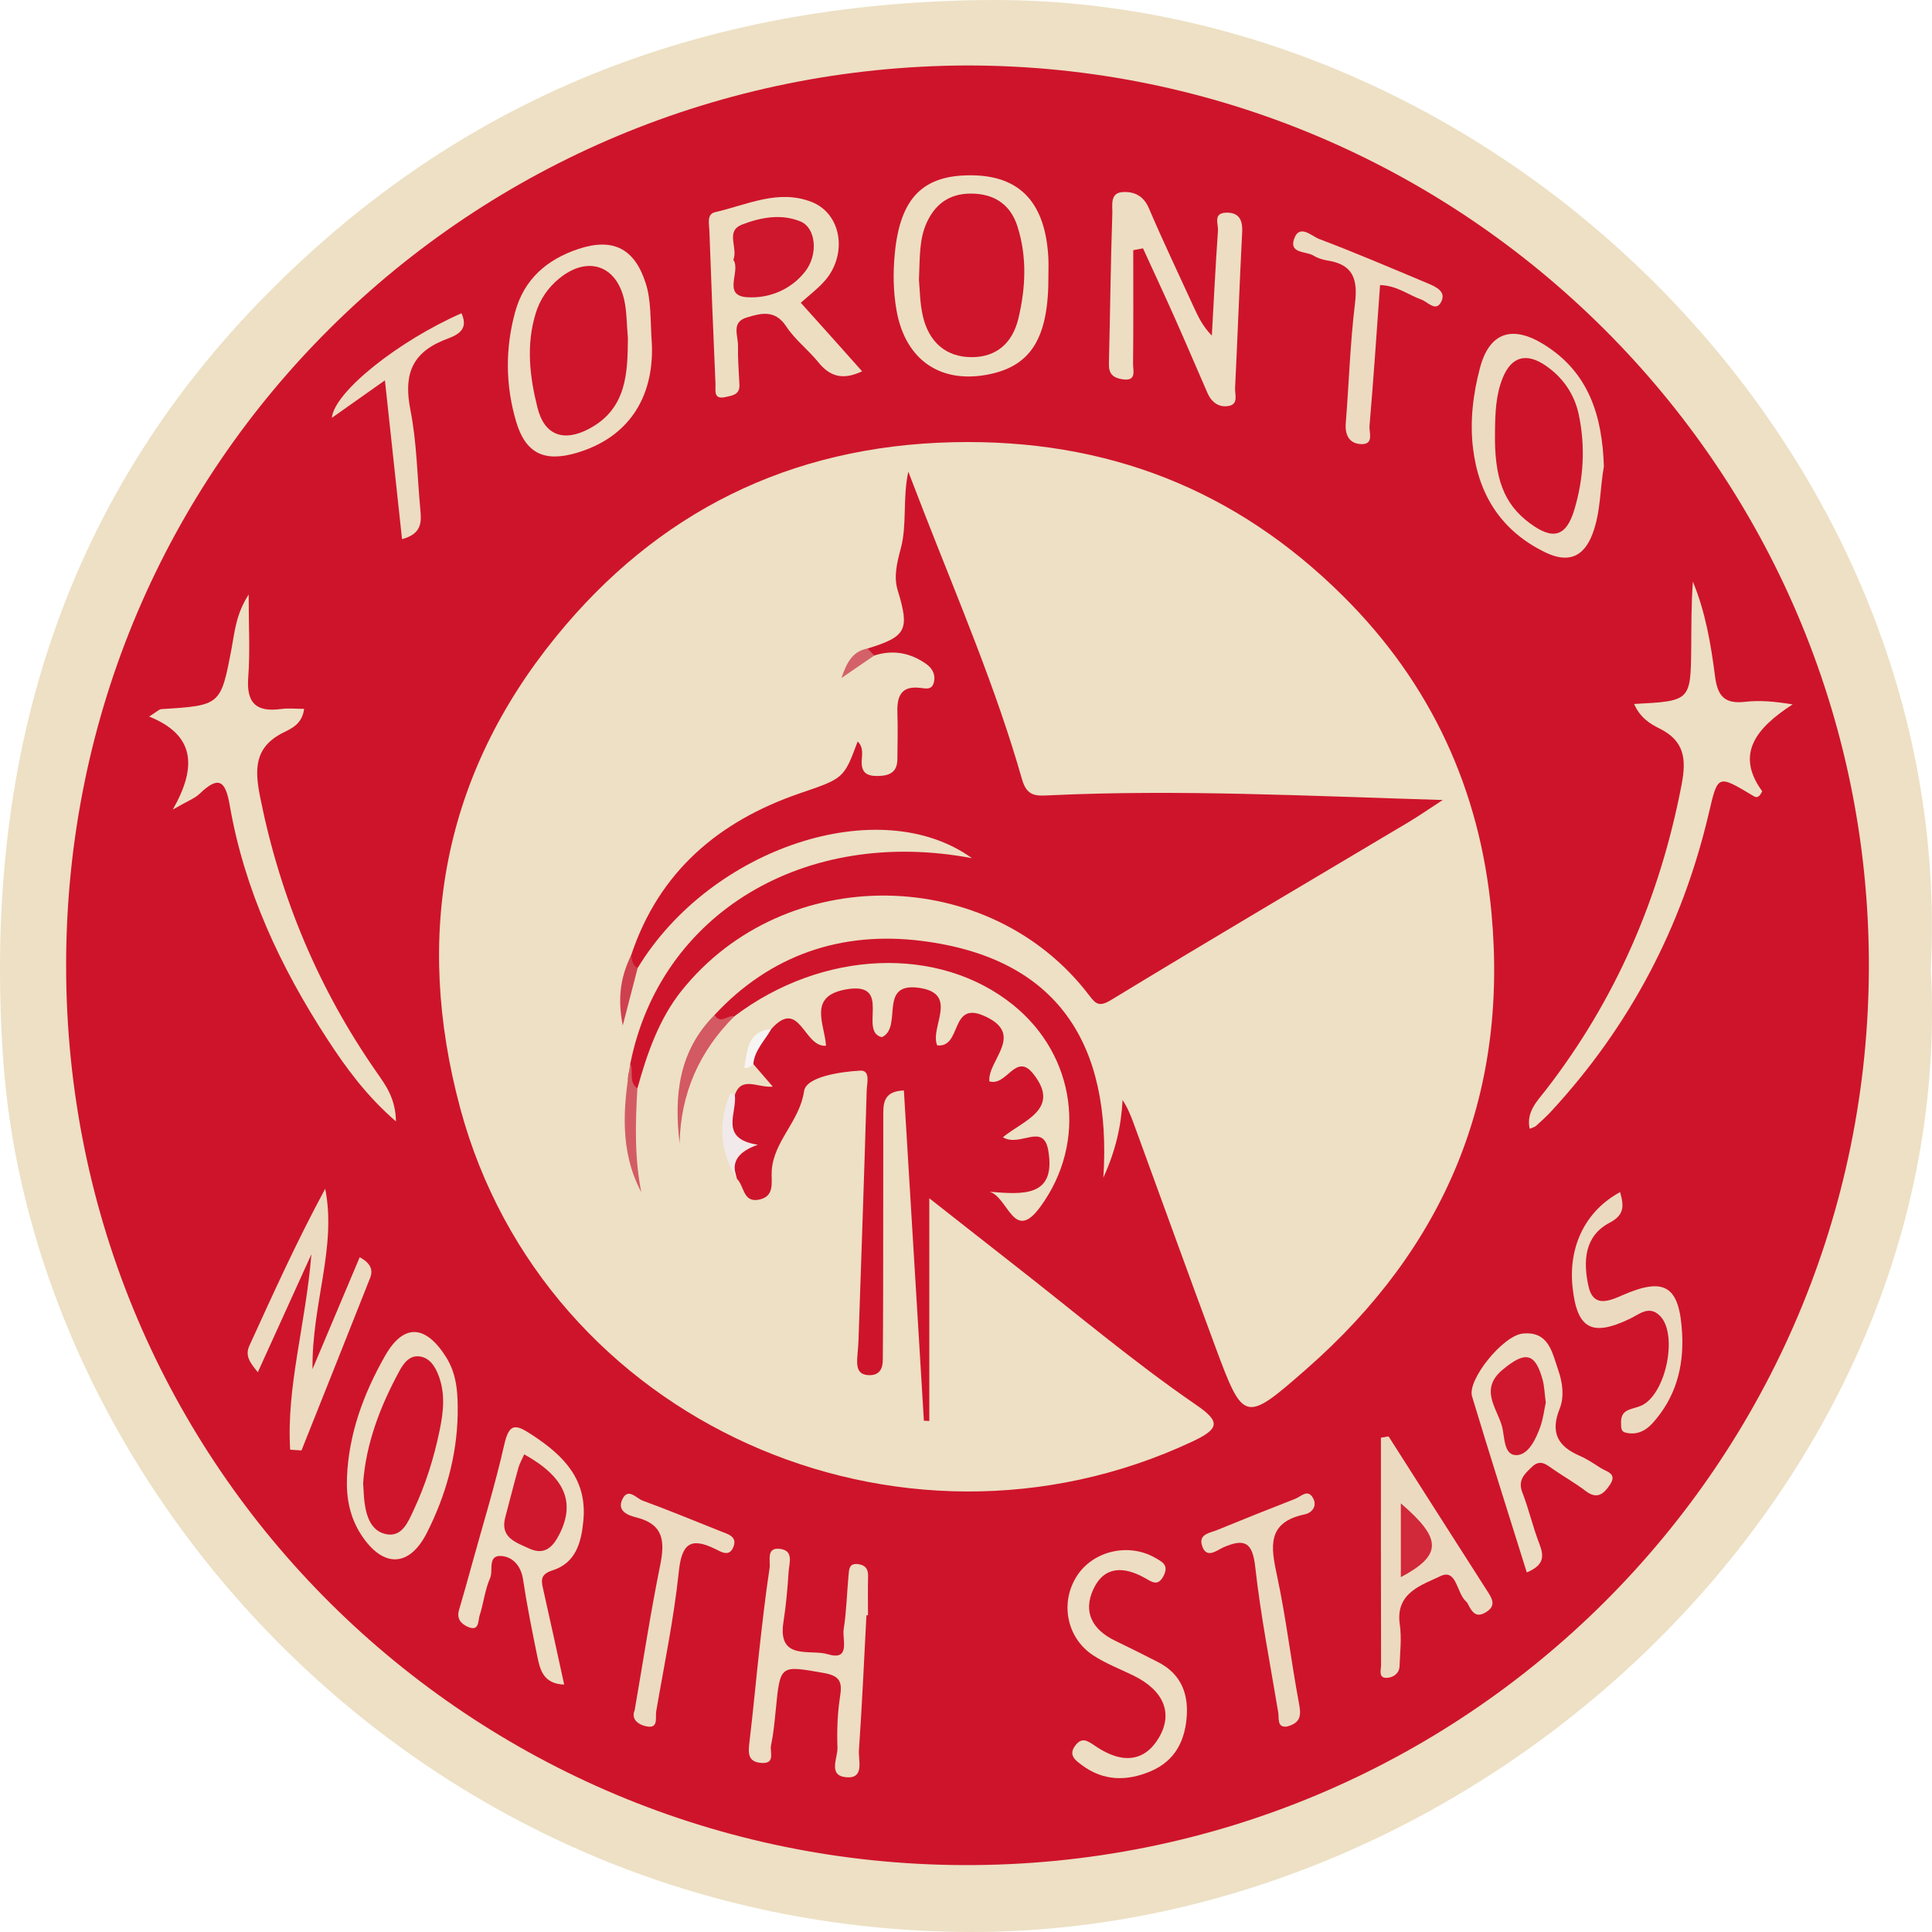
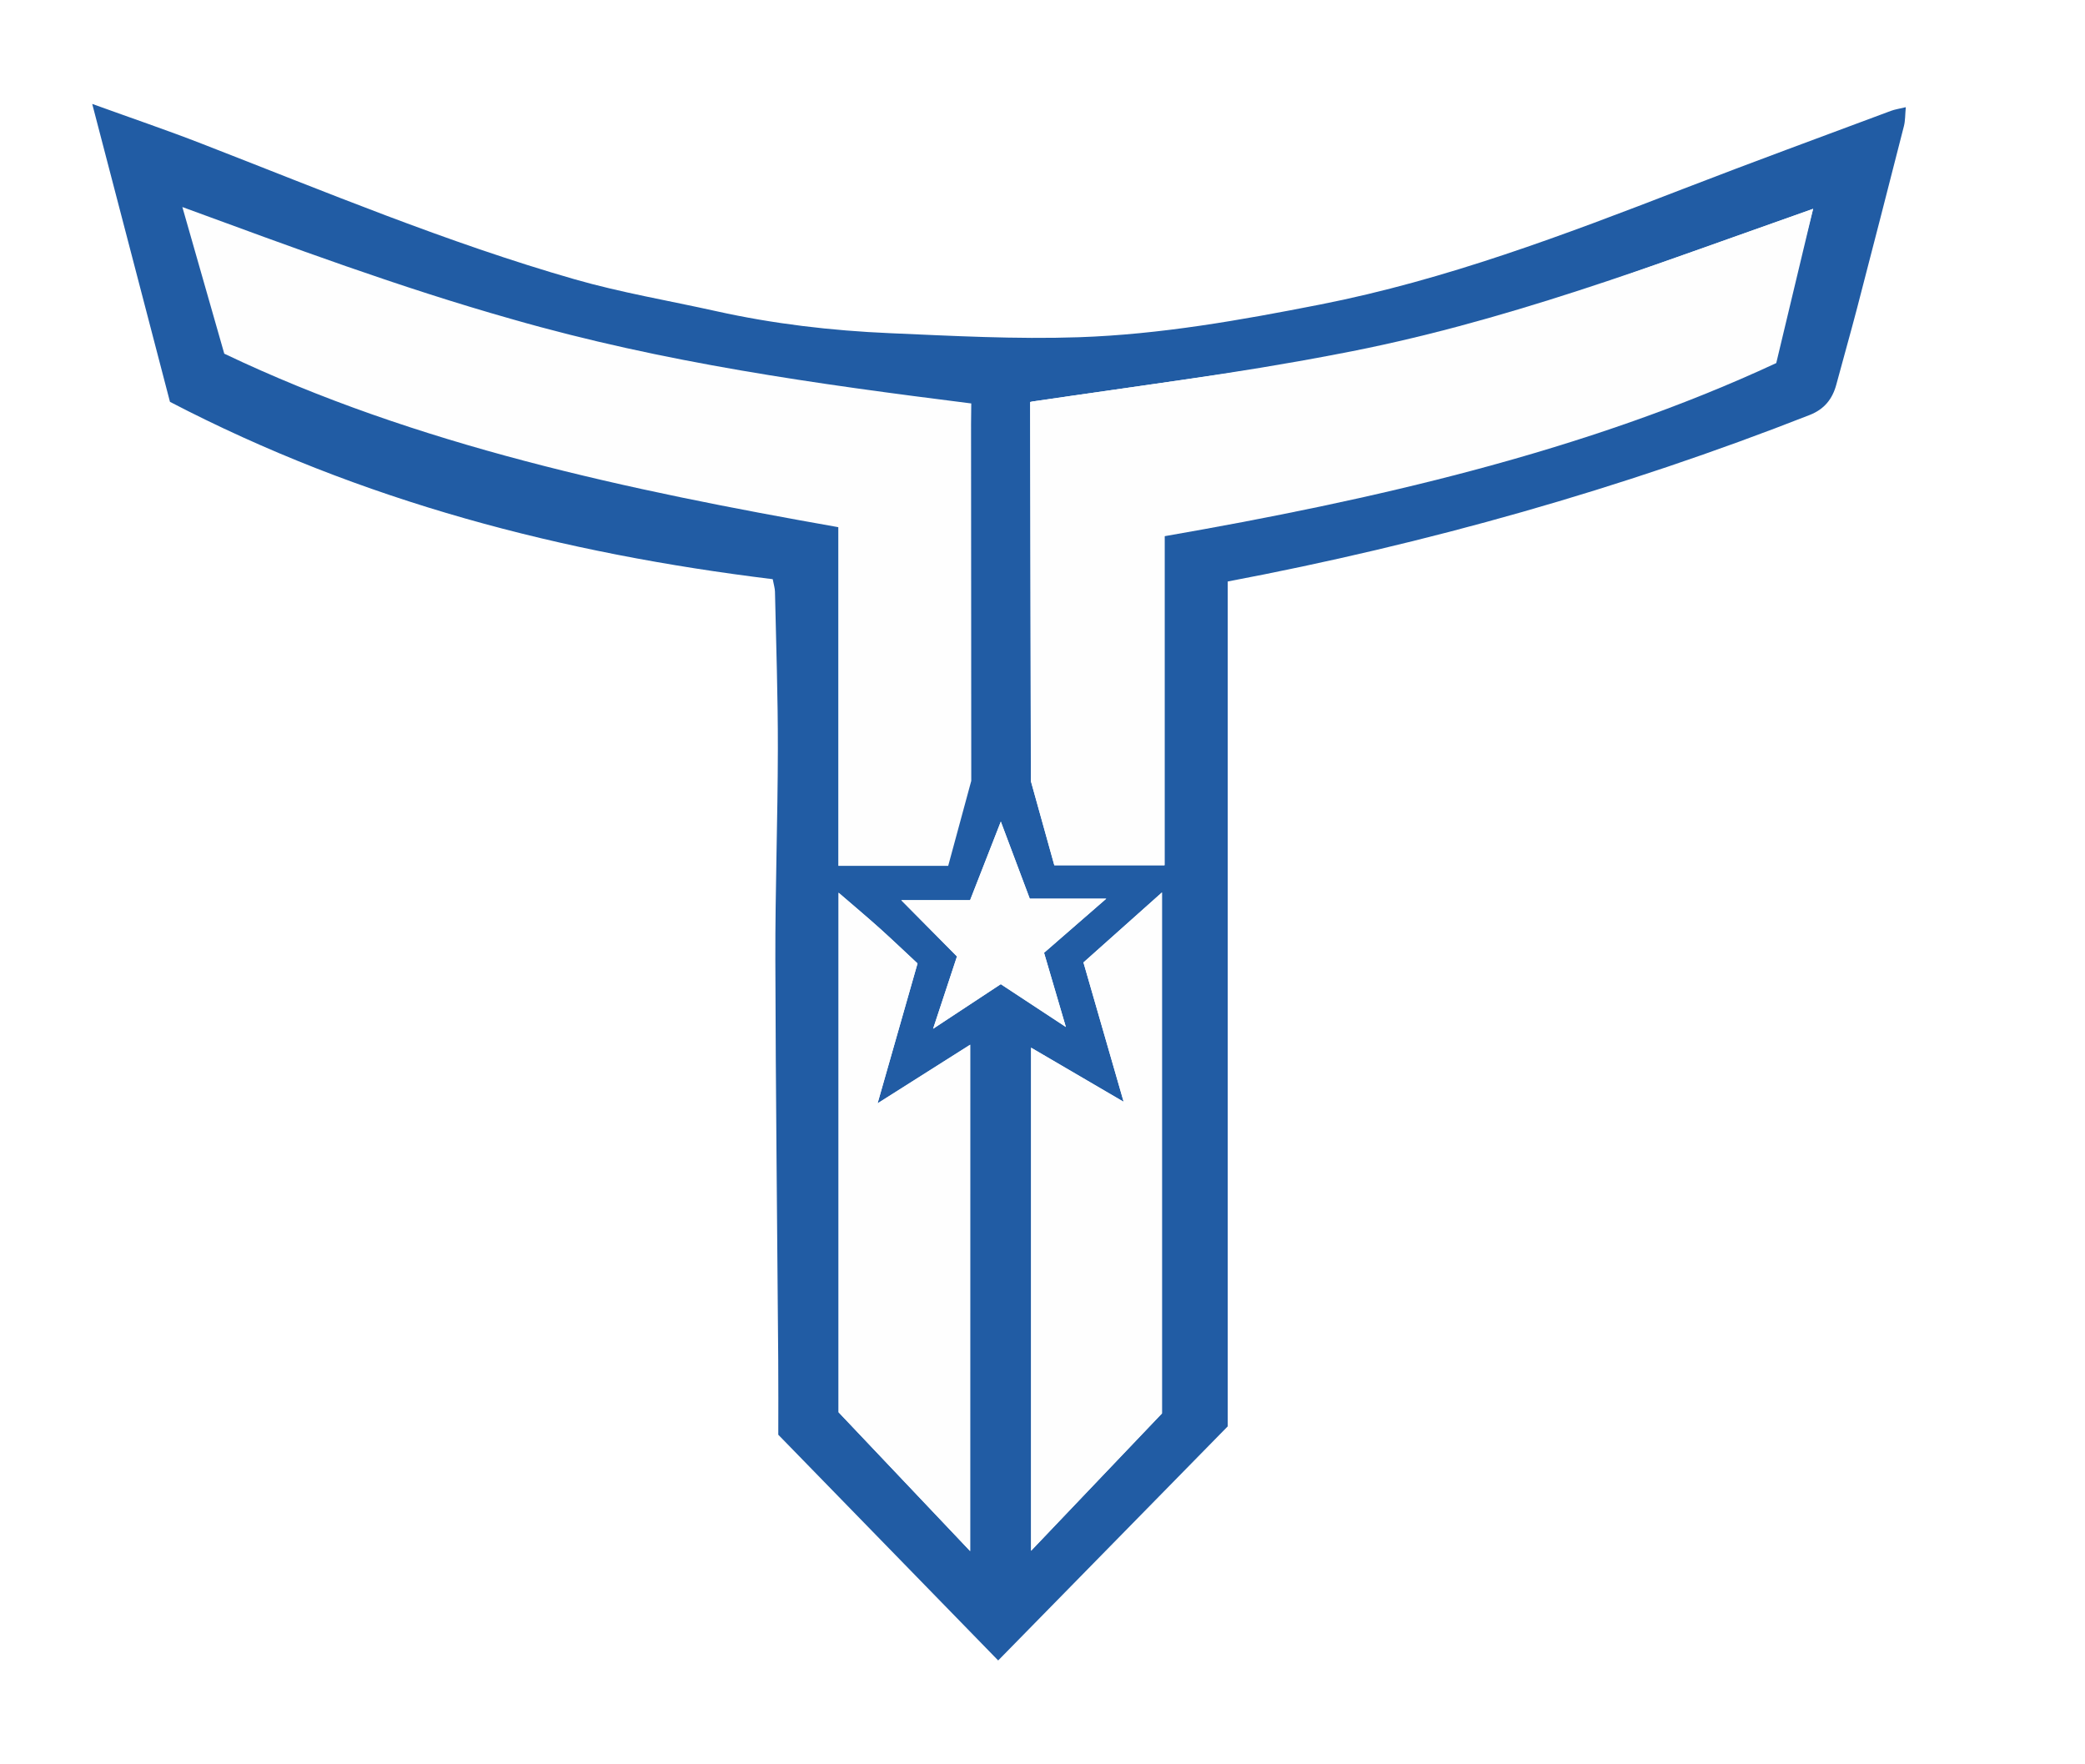
- <svg xmlns="http://www.w3.org/2000/svg" version="1.1" id="Layer_1" x="0px" y="0px" viewBox="0 0 1000 1000" style="enable-background:new 0 0 1000 1000;" xml:space="preserve">
-   <path style="fill:#EDE0C4;" d="M999.386,501.398c14.642,268.374-234.734,503.104-504.297,498.536  C215.279,995.193,16.514,769.608,1.548,546.995c-10.11-150.394,28.646-284.82,135.302-393.423  C238.36,50.211,362.435,1.516,510.179,0.022C773.458-2.638,1013.096,231.801,999.386,501.398z" />
-   <path style="fill:#CE142B;" d="M500.527,33.887c257.069-0.083,466.547,208.692,466.801,465.234  c0.255,257.961-209.248,467.188-468.701,466.251c-253.913-0.916-464.49-204.752-464.404-465.8  C34.308,238.609,245.004,34.668,500.527,33.887z" />
-   <path style="fill:#EDE0C4;" d="M381.394,610.118c3.819,3.554,3.087,12.246,11.083,10.886c8.88-1.51,6.597-9.307,6.965-15.035  c0.99-15.408,14.436-25.41,16.757-41.238c1.065-7.264,18.227-9.977,28.99-10.567c5.541-0.304,3.516,6.576,3.409,10.221  c-1.262,43.136-2.77,86.264-4.243,129.393c-0.106,3.115-0.494,6.219-0.663,9.333c-0.244,4.491,0.296,8.573,6.158,8.674  c5.479,0.094,7.073-3.385,7.096-8.14c0.056-11.443,0.151-22.887,0.167-34.33c0.042-30.171,0.048-60.342,0.072-90.513  c0.005-6.768-0.667-13.99,10.667-14.384c3.454,57.05,6.901,113.991,10.349,170.932c0.934,0.051,1.867,0.102,2.8,0.153  c0-36.947,0-73.894,0-115.286c17.398,13.659,31.038,24.414,44.726,35.106c30.994,24.21,61.044,49.634,93.521,71.934  c12.498,8.582,12.054,12.258-2.179,18.926c-151.604,71.027-335.155-10.403-378.828-172.456  c-24.183-89.734-8.806-172.485,49.586-244.22c52.178-64.102,120.57-98.685,205.519-100.62  c79.435-1.809,146.345,24.452,201.935,79.732c45.324,45.072,70.819,100.044,76.716,163.99  c8.779,95.202-24.403,173.372-95.726,235.945c-32.123,28.182-32.632,27.838-47.34-11.788c-14.216-38.301-28.059-76.74-42.088-115.11  c-1.527-4.177-3.196-8.302-5.803-12.317c-0.692,13.661-3.684,26.489-9.947,40.197c4.459-69.048-23.459-113.695-94.129-122.536  c-41.176-5.151-78.061,7.04-107.114,38.342c-3.038,14.709-15.938,25.333-16.597,41.257c-0.29,7.007-1.634,13.989-1.29,19.849  c-0.022-23.666,4.315-46.407,28.138-60.412c45.589-34.489,105.988-36.913,144.405-5.796c32.337,26.193,38.489,70.905,13.965,104.409  c-13.862,18.939-16.489-4.972-26.276-7.798c17.115,1.378,34.473,2.98,30.411-21.251c-2.503-14.933-14.668-1.531-23.515-6.961  c10.43-8.642,30.364-14.507,15.638-32.929c-9.005-11.265-13.582,6.756-22.644,3.998c-1.016-11.002,19.168-24.515-3.098-34.059  c-17.322-7.425-11.034,16.746-23.876,15.45c-4.118-9.196,11.746-26.972-9.695-29.833c-21.128-2.82-7.901,20.459-18.959,25.58  c-12.335-2.895,5.92-28.891-18.296-24.773c-20.215,3.437-11.369,17.749-10.612,29.207c-11.629,0.995-13.499-25.183-28.318-8.68  c-6.921,4.091-13.153,8.535-9.343,18.137c2.921,3.382,5.842,6.764,10.107,11.702c-7.791,0.733-16.295-5.728-19.659,4.386  C373.982,581.419,377.863,595.764,381.394,610.118z" />
-   <path style="fill:#EDDFC3;" d="M845.811,364.37c29.254-1.52,29.292-1.52,29.563-29.333c0.11-11.296,0.018-22.595,0.859-34  c6.511,15.756,9.342,32.407,11.459,49c1.337,10.48,5.123,14.428,15.654,13.209c7.488-0.867,15.159-0.168,24.531,1.337  c-18.513,11.971-30.006,25.508-15.761,44.966c-1.865,4.083-3.496,3.075-4.621,2.402c-18.726-11.196-18.273-11.109-23.14,9.511  c-13.746,58.243-40.702,109.626-81.394,153.691c-2.464,2.668-5.162,5.13-7.861,7.567c-0.729,0.658-1.859,0.874-3.359,1.538  c-1.852-8.878,4.014-14.44,8.45-20.173c36.287-46.907,58.972-99.658,70.171-157.788c2.587-13.429,1.615-22.826-11.63-29.351  C854.119,374.674,848.969,371.54,845.811,364.37z" />
-   <path style="fill:#EDDFC3;" d="M128.707,307.708c0,16.228,0.792,29.662-0.223,42.959c-1.014,13.28,4.178,18.046,16.932,16.318  c3.832-0.519,7.794-0.08,12.004-0.08c-1.062,7.94-6.641,10.206-10.673,12.219c-15.352,7.664-14.949,19.29-12.03,33.809  c10.377,51.62,30.195,99.011,60.32,142.2c4.644,6.657,9.708,13.399,9.911,25.329c-15.363-13.342-25.871-27.774-35.45-42.482  c-24.236-37.211-42.943-77.051-50.589-121.161c-2.245-12.953-5.783-15.41-15.606-5.951c-2.492,2.4-6.086,3.659-13.864,8.152  c12.816-22.475,11.21-38.714-12.247-48.135c3.971-2.468,5.111-3.769,6.327-3.845c30.808-1.933,30.73-1.925,36.38-31.597  C121.519,326.935,122.081,318.048,128.707,307.708z" />
-   <path style="fill:#EDDEC3;" d="M586.571,129.487c0,19.636,0.109,39.274-0.103,58.908c-0.037,3.437,2.039,9.152-5.585,7.912  c-4.891-0.795-7.062-2.885-6.922-8.149c0.687-25.946,0.879-51.906,1.787-77.843c0.136-3.869-1.447-10.591,5.524-10.914  c5.819-0.27,10.62,1.915,13.367,8.343c7.329,17.155,15.373,34.007,23.147,50.973c2.321,5.066,4.689,10.111,9.454,15.008  c1.022-18.146,1.914-36.301,3.184-54.429c0.233-3.329-2.659-9.012,4.184-9.215c6.576-0.196,8.667,3.604,8.341,9.99  c-1.374,26.941-2.355,53.902-3.678,80.846c-0.159,3.23,1.865,8.144-3.127,9.167c-5.075,1.04-9.014-1.785-11.123-6.596  c-5.619-12.824-11.078-25.718-16.773-38.507c-5.431-12.197-11.08-24.298-16.633-36.441  C589.934,128.854,588.252,129.17,586.571,129.487z" />
-   <path style="fill:#EDDEC2;" d="M542.652,142.86c0.18,31.438-8.629,46.191-30.18,50.776c-25.507,5.427-43.883-7.251-48.427-32.951  c-1.74-9.84-1.832-19.67-0.901-29.454c2.774-29.145,14.88-40.99,40.627-40.478c24.551,0.489,37.385,14.587,38.859,42.768  C542.792,136.625,542.652,139.746,542.652,142.86z" />
-   <path style="fill:#EDDEC2;" d="M414.468,156.694c6.215,6.921,11.415,12.696,16.598,18.488c4.762,5.321,9.506,10.659,15.165,17.007  c-10.286,4.825-16.779,2.551-22.682-4.709c-5.236-6.44-12.104-11.696-16.614-18.549c-5.821-8.845-13.117-6.807-20.498-4.577  c-8.042,2.43-4.369,9.406-4.457,14.612c-0.113,6.737,0.432,13.487,0.748,20.229c0.243,5.178-3.81,5.54-7.246,6.329  c-6.382,1.465-5.01-3.619-5.148-6.753c-1.165-26.452-2.201-52.909-3.16-79.369c-0.126-3.465-1.439-8.584,2.902-9.567  c16.461-3.728,32.738-12.132,50.096-5.269c13.479,5.329,17.842,22.13,10.3,35.746C426.824,146.894,420.798,151.061,414.468,156.694z  " />
-   <path style="fill:#EDDDC2;" d="M337.432,178.549c0.918,27.56-12.378,48.055-39.05,55.882c-16.597,4.871-26.319,0.316-31.203-16.12  c-5.57-18.746-5.743-37.886-0.539-56.836c4.67-17.009,16.444-27.207,32.779-32.623c17.995-5.967,29.108-0.114,34.817,17.793  C337.142,155.766,336.514,165.16,337.432,178.549z" />
-   <path style="fill:#EDDDC2;" d="M448.462,836.057c-1.237,23.305-2.252,46.625-3.881,69.902c-0.367,5.243,3.05,14.858-6.668,13.938  c-9.509-0.901-4.242-9.988-4.439-15.364c-0.32-8.781-0.019-17.72,1.343-26.386c1.2-7.639-0.016-10.745-8.543-12.231  c-22.554-3.93-22.418-4.481-24.733,19.045c-0.61,6.194-1.196,12.427-2.462,18.504c-0.69,3.311,2.403,9.506-4.881,9.042  c-7.57-0.482-6.901-5.726-6.223-11.349c1.924-15.96,3.34-31.981,5.137-47.957c1.565-13.915,3.134-27.838,5.239-41.677  c0.563-3.704-2.086-10.997,5.785-9.771c6.715,1.045,4.36,7.277,4.077,11.548c-0.583,8.787-1.347,17.597-2.707,26.292  c-3.155,20.164,13.966,13.913,22.783,16.592c12.234,3.717,7.553-7.62,8.389-12.837c1.473-9.187,1.645-18.577,2.519-27.867  c0.276-2.939,0.144-6.523,4.981-5.886c3.76,0.495,5.233,2.479,5.139,6.238c-0.168,6.738-0.047,13.483-0.047,20.224  C449.001,836.057,448.731,836.057,448.462,836.057z" />
-   <path style="fill:#ECDBC1;" d="M830.165,241.45c-2.034,11.18-1.565,23.3-5.794,34.664c-4.582,12.313-12.711,15.539-24.585,9.764  c-22.538-10.963-34.384-29.455-37.343-53.755c-1.709-14.033-0.011-28.107,3.587-41.691c4.855-18.333,16.605-22.355,33.067-12.151  C822.427,192.741,829.334,215.287,830.165,241.45z" />
-   <path style="fill:#EDDDC2;" d="M292.017,871.932c-10.767-0.374-12.485-7.609-13.925-14.671c-2.69-13.189-5.367-26.399-7.355-39.704  c-0.998-6.678-4.859-11.275-10.409-12.082c-8.354-1.214-4.869,7.351-6.632,11.303c-2.705,6.063-3.363,13.003-5.445,19.39  c-0.88,2.699-0.06,8.567-6.148,5.853c-3.501-1.561-5.836-4.219-4.512-8.69c2.352-7.941,4.563-15.925,6.763-23.909  c5.64-20.468,11.934-40.792,16.594-61.481c2.681-11.899,6.129-10.728,14.803-5.017c16.195,10.662,28.163,22.94,26.215,43.997  c-1.05,11.354-3.809,22.057-16.076,25.934c-6.843,2.163-5.625,5.832-4.538,10.628C284.978,839.467,288.415,855.493,292.017,871.932z  " />
-   <path style="fill:#ECDBC1;" d="M150.187,750.359c-1.985-32.558,7.944-64.286,11-101.164c-10.378,22.842-18.838,41.46-27.745,61.065  c-4.2-5.158-6.706-8.612-4.341-13.784c12.422-27.163,24.706-54.389,39.229-81.165c6.019,30.386-6.937,59.236-6.576,93.336  c9.136-21.66,16.735-39.674,24.427-57.909c5.283,2.876,7.163,6.249,5.411,10.686c-11.771,29.803-23.677,59.552-35.539,89.319  C154.097,750.615,152.142,750.487,150.187,750.359z" />
-   <path style="fill:#ECDCC1;" d="M790.26,813.878c-9.618-30.794-19.219-60.89-28.334-91.133c-2.548-8.453,15.911-31.456,26.26-32.497  c13.497-1.357,15.218,9.853,18.408,19.047c2.278,6.565,3.125,13.802,0.667,19.924c-4.929,12.273-0.922,19.436,10.398,24.319  c3.792,1.636,7.301,3.992,10.785,6.257c3.07,1.995,8.825,2.791,4.861,8.697c-3.167,4.718-6.615,7.815-12.567,3.254  c-5.349-4.098-11.286-7.422-16.834-11.274c-3.492-2.425-6.687-5.318-10.898-1.275c-3.788,3.638-7.55,6.82-5.048,13.267  c3.371,8.686,5.436,17.877,8.793,26.569C799.147,805.239,799.555,810.022,790.26,813.878z" />
-   <path style="fill:#ECDCC1;" d="M236.902,732.337c-0.49,21.552-6.267,41.899-15.899,60.955c-9.181,18.166-22.816,18.291-34.006,1.172  c-5.899-9.024-7.821-19.07-7.41-29.607c0.888-22.754,8.631-43.575,19.692-63.04c9.603-16.898,20.965-16.233,31.571,0.55  C236.743,711.689,237.019,721.89,236.902,732.337z" />
-   <path style="fill:#EDDDC2;" d="M614.326,887.248c-0.691,13.41-5.874,24.149-18.892,29.62c-12.262,5.153-24.32,5.056-35.429-3.231  c-3.326-2.481-7.169-5.137-3.497-10.064c3.405-4.568,6.22-2.715,10.282,0.074c14.293,9.815,25.866,8.021,33.082-4.28  c7.403-12.62,2.517-24.419-13.267-32.128c-6.994-3.416-14.398-6.23-20.846-10.481c-13.831-9.121-17.196-27.549-8.24-41.224  c8.406-12.835,26.538-17.034,40.139-9.347c3.693,2.087,7.481,3.726,4.684,9.324c-2.994,5.993-6.217,3.194-10,1.108  c-10.475-5.776-20.742-6.252-26.398,5.91c-5.533,11.897-0.48,21.031,11.162,26.665c7.474,3.617,14.916,7.304,22.3,11.099  C610.349,865.915,614.858,875.163,614.326,887.248z" />
-   <path style="fill:#ECDAC0;" d="M718.724,743.469c17.213,27,34.388,54.025,51.682,80.973c2.584,4.027,3.477,7.196-1.45,10.137  c-4.456,2.66-6.631,0.425-8.54-3.176c-0.483-0.912-0.936-1.939-1.682-2.597c-4.824-4.246-4.725-17.085-13.198-12.991  c-9.526,4.603-23.405,8.508-21.013,24.962c1.031,7.093,0.15,14.489-0.126,21.737c-0.14,3.695-3.301,5.67-6.194,5.916  c-5.041,0.429-3.357-4.092-3.365-6.6c-0.125-39.226-0.087-78.452-0.087-117.678C716.076,743.924,717.4,743.696,718.724,743.469z" />
-   <path style="fill:#ECDBC1;" d="M714.317,147.548c-1.771,24.444-3.378,48.716-5.464,72.946c-0.279,3.245,2.408,9.483-4.071,9.387  c-6.075-0.09-8.732-4.369-8.219-10.776c1.656-20.694,2.265-41.503,4.778-62.085c1.502-12.305-0.841-20.058-14.066-22.15  c-2.524-0.399-5.174-1.196-7.319-2.527c-3.862-2.399-12.722-0.988-10.167-8.569c2.743-8.139,9.159-1.524,12.91-0.107  c18.922,7.147,37.526,15.135,56.193,22.945c4.339,1.815,10.006,4.312,6.922,9.89c-2.767,5.005-6.866-0.293-10.21-1.481  C728.904,152.641,723.086,147.814,714.317,147.548z" />
-   <path style="fill:#ECDAC0;" d="M838.572,617.029c2.018,7.328,2.276,11.791-5.508,15.892c-13.098,6.902-13.664,20.136-10.866,32.845  c2.349,10.67,9.855,8.047,17.133,4.827c22.436-9.927,30.067-5.109,31.347,19.912c0.883,17.259-3.448,32.972-15.267,46.065  c-3.665,4.06-8.257,6.366-13.954,4.976c-2.577-0.629-2.302-2.644-2.397-4.84c-0.312-7.198,4.742-7,9.752-8.857  c13.3-4.93,20.061-37.173,10.34-46.816c-5.611-5.565-10.574-0.811-15.483,1.541c-19.785,9.478-27.412,5.322-29.716-16.347  C811.719,645.23,820.584,626.729,838.572,617.029z" />
-   <path style="fill:#ECDAC0;" d="M666.077,893.672c-5.243,0.596-3.948-4.208-4.468-7.345c-4.152-25.051-9.096-50.021-11.893-75.226  c-1.404-12.65-5.313-15.029-16.366-10.261c-3.391,1.463-9.136,6.651-11.297-1.265c-1.524-5.581,4.343-6.158,7.933-7.631  c13.433-5.512,26.921-10.895,40.449-16.169c2.976-1.16,6.516-5.381,9.25-0.271c2.18,4.074-0.565,7.53-4.381,8.333  c-19.694,4.142-17.532,16.826-14.31,31.803c4.682,21.764,7.232,43.978,11.329,65.88C673.449,887.539,673.6,891.708,666.077,893.672z  " />
-   <path style="fill:#ECDBC1;" d="M328.486,885.301c4.5-26.004,8.241-50.631,13.199-75.011c2.486-12.226,2.008-21.253-12.226-24.853  c-4.208-1.064-10.26-3.145-7.337-9.379c2.942-6.272,7.222-0.555,10.433,0.628c13.628,5.022,27.07,10.547,40.561,15.934  c3.799,1.517,8.851,2.733,6.35,8.405c-2.179,4.943-6.289,2.168-9.311,0.689c-12.971-6.346-17.323-2.43-18.82,11.879  c-2.531,24.197-7.565,48.136-11.681,72.16c-0.586,3.422,1.547,9.662-5.971,7.578C328.908,892.009,326.917,888.82,328.486,885.301z" />
-   <path style="fill:#ECDCC1;" d="M199.238,196.871c-10.267,7.253-18.525,13.086-27.485,19.415  c1.337-13.569,34.611-39.862,67.115-54.15c4.561,9.965-4.511,11.984-9.547,14.087c-17.122,7.147-20.235,18.958-16.865,36.112  c3.286,16.726,3.49,34.054,5.082,51.114c0.6,6.426,1.131,12.766-9.447,15.622C205.193,252.157,202.32,225.49,199.238,196.871z" />
-   <path style="fill:#D35962;" d="M380.102,526.036c-18.082,18.062-27.852,39.822-28.318,65.847  c-3.017-24.934-0.439-48.01,18.068-66.541C372.935,530.477,376.731,525.133,380.102,526.036z" />
-   <path style="fill:#F2E9EA;" d="M381.394,610.118c-8.7-13.894-9.838-28.444-3.733-43.593c0.122-0.302,0.903-0.524,1.335-0.466  c0.473,0.064,0.896,0.495,1.341,0.766c1.293,9.188-8.395,22.585,11.918,25.689C382.609,595.936,377.902,601.053,381.394,610.118z" />
-   <path style="fill:#F7F5F4;" d="M389.888,550.737c-1.249,1.692-4.755,2.726-4.592,1.798c1.518-8.636,1.522-18.788,13.935-19.934  C395.917,538.543,390.625,543.47,389.888,550.737z" />
-   <path style="fill:#CE142B;" d="M326.277,550.404c15.594-77.694,90.289-122.566,176.801-106.212  c-47.586-34.373-135.162-5.599-173.034,56.85c-6.138,0.317-4.546-3.258-3.35-6.634c14.385-43.213,45.27-69.388,87.301-83.789  c22.678-7.77,22.763-7.522,29.932-26.841c3.132,3.116,2.239,6.778,2.09,9.907c-0.295,6.203,2.533,8.066,8.385,7.971  c6.2-0.101,10.057-2.046,10.086-8.792c0.034-7.78,0.305-15.57,0.012-23.338c-0.316-8.401,1.274-14.711,11.747-13.49  c3.109,0.363,6.312,1.272,7.209-3.243c0.83-4.175-1.272-7.213-4.305-9.316c-8.119-5.63-17.038-7.276-26.619-4.194  c-3.312,0.872-4.253-0.551-3.506-3.61c20.276-6.164,21.832-9.764,15.623-30.152c-2.168-7.117-0.397-14.147,1.656-21.883  c3.213-12.107,0.852-25.688,3.828-39.514c2.658,6.877,5.303,13.76,7.978,20.631c17.86,45.881,37.362,91.18,50.881,138.617  c2.645,9.282,7.596,8.587,15.065,8.242c66.418-3.059,132.755,0.377,202.721,2.464c-7.761,5.04-12.627,8.435-17.712,11.466  c-51.331,30.6-102.835,60.916-153.879,91.986c-6.231,3.793-8.012,2.174-11.404-2.293c-51.467-67.756-157.612-69.258-211.041-2.391  c-11.596,14.513-17.854,32.488-22.83,50.529C321.621,561.032,326.498,555.006,326.277,550.404z" />
-   <path style="fill:#D35C64;" d="M326.277,550.404c1.804,4.16-1.105,9.636,3.637,12.975c-1.08,17.962-1.503,35.893,2.007,53.679  C320.61,595.705,322.511,573.141,326.277,550.404z" />
-   <path style="fill:#CF404E;" d="M326.695,494.408c0.584,2.48,0.508,5.291,3.35,6.634c-2.247,8.675-4.493,17.349-7.71,29.772  C319.333,515.411,321.676,504.735,326.695,494.408z" />
-   <path style="fill:#D46169;" d="M449.028,335.675c1.168,1.203,2.337,2.406,3.506,3.609c-5.667,3.884-11.335,7.768-17.003,11.652  C438.045,343.751,440.842,337.128,449.028,335.675z" />
-   <path style="fill:#CE152B;" d="M475.646,144.895c0.506-11.951,0.072-21.29,4.209-30.065c5.035-10.68,13.428-15.296,25.01-14.552  c11.091,0.712,18.477,6.545,21.778,16.946c4.989,15.717,4.265,31.643,0.502,47.511c-3.009,12.69-11.237,20.113-24.145,20.129  c-13.591,0.017-22.215-8.034-25.277-21.036C476.078,156.844,476.107,149.466,475.646,144.895z" />
-   <path style="fill:#CE162C;" d="M379.589,134.465c2.542-6.262-4.375-14.805,4.53-18.239c9.621-3.71,20.17-5.721,30.188-1.6  c8.103,3.333,9.259,17.1,2.541,25.78c-7.527,9.725-18.963,14.089-29.989,13.451C373.5,153.084,383.651,140.445,379.589,134.465z" />
-   <path style="fill:#CE152C;" d="M325.006,175.083c-0.198,17.66-0.372,36.659-20.506,47.064c-12.967,6.702-22.721,3.035-26.267-10.992  c-4.07-16.1-6.017-32.618-0.926-49.077c2.208-7.14,6.264-13.057,11.975-17.795c14.521-12.049,29.724-7.239,33.813,10.965  C324.442,161.255,324.331,167.588,325.006,175.083z" />
-   <path style="fill:#CE142B;" d="M773.804,223.398c0.118-9.384,0.378-18.785,3.932-27.639c4.592-11.441,12.426-13.26,22.277-6.533  c8.955,6.115,14.913,14.837,17.131,25.268c3.512,16.516,2.581,33.197-2.274,49.345c-4.225,14.053-11.142,15.838-23.074,6.955  C778.358,260.791,773.356,247.622,773.804,223.398z" />
-   <path style="fill:#CF182E;" d="M271.341,752.774c20.933,11.643,26.604,24.607,18.287,41.182c-3.29,6.556-7.599,11.351-15.798,7.528  c-6.922-3.227-15.152-5.598-12.272-16.289c2.277-8.454,4.384-16.955,6.749-25.384C268.986,757.388,270.299,755.144,271.341,752.774z  " />
-   <path style="fill:#CF182E;" d="M800.092,725.949c-0.759,3.506-1.293,8.168-2.813,12.484c-2.277,6.465-6.203,14.654-12.335,14.74  c-6.809,0.096-6.013-9.55-7.554-15.039c-2.688-9.574-11.81-19.138,0.548-29.334c11.43-9.431,16.602-8.793,20.485,5.231  C799.38,717.489,799.455,721.19,800.092,725.949z" />
-   <path style="fill:#CE152C;" d="M187.958,767.612c1.477-20.441,8.811-39.645,18.754-57.951c2.177-4.009,5.303-8.425,10.729-7.541  c4.929,0.803,7.636,4.954,9.408,9.448c3.774,9.568,2.716,19.103,0.67,28.957c-2.959,14.257-7.263,28.005-13.428,41.128  c-2.801,5.963-5.866,13.86-13.867,12.492c-7.973-1.363-10.596-9.057-11.559-16.616C188.273,774.459,188.213,771.346,187.958,767.612  z" />
-   <path style="fill:#D1283A;" d="M725.072,816.336c0-13.735,0-25.843,0-38.182C746.309,796.371,746.71,804.819,725.072,816.336z" />
+ <svg xmlns="http://www.w3.org/2000/svg" version="1.1" id="Layer_1" x="0px" y="0px" viewBox="0 0 390.46 330.28" style="enable-background:new 0 0 390.46 330.28;" xml:space="preserve">
+   <style type="text/css">
+ 	.st0{fill:#FEFEFE;}
+ 	.st1{fill:#215CA4;}
+ </style>
+   <g>
+     <path class="st0" d="M42,66.23l-7.85-27.47l14.53,4.03l50.37,16.35l23.67,5.61l48.99,8.53l10.18,2.27l-0.04,3.82l0.04,66.85   l-4.32,15.91H157V98.71l-45.9-7.45L69.82,79.94L42,66.23L42,66.23z" />
+     <path class="st1" d="M145.75,268.67c0-4.39,0.03-9.2-0.01-14.02c-0.18-24.99-0.48-49.97-0.54-74.96   c-0.03-13.15,0.45-26.3,0.47-39.45c0.02-9.81-0.33-19.63-0.54-29.44c-0.01-0.63-0.22-1.26-0.42-2.34   c-39.14-4.79-76.91-14.49-112.88-33.21c-4.58-17.54-9.42-36.1-14.56-55.79c7.55,2.73,14.06,4.94,20.46,7.43   c23.1,8.97,45.99,18.55,69.85,25.4c8.7,2.5,17.69,4.01,26.54,5.98c10.71,2.38,21.57,3.65,32.5,4.12   c11.8,0.51,23.63,1.16,35.42,0.76c15.23-0.52,30.23-3.18,45.22-6.13c23.5-4.62,45.68-13.04,67.87-21.62   c12.95-5.01,25.98-9.78,38.99-14.64c0.74-0.28,1.54-0.39,2.78-0.69c-0.13,1.41-0.09,2.52-0.35,3.54   c-2.89,11.35-5.81,22.7-8.76,34.04c-1.25,4.79-2.61,9.55-3.89,14.33c-0.73,2.74-2.25,4.65-5,5.73   c-35.27,13.84-71.74,24.14-108.98,31.18V267.1c-42.99,43.84,0,0-42.99,43.84 M42,66.23c35.99,17.19,75.9,25.59,114.99,32.49v63.42   h20.58l4.32-15.92l-0.04-66.84l0.04-3.83c-29.06-3.66-57.53-7.6-86.06-15.8c-21.03-5.95-41.2-13.47-61.68-20.98L42,66.23L42,66.23z    M192.92,75.28v1.51l0.13,69.49l4.39,15.76h20.64V98.56l35.77-6.33l56.98-15.75l21.8-10.34l6.91-27.03l-71.28,25.27l-74.88,10.8   L192.92,75.28z M217.6,264.68v-97.56l-14.7,13.11l7.53,26.1l-17.34-10.14v94.21L217.6,264.68L217.6,264.68z M181.68,290.46v-94.82   c-5.82,3.69-11.13,7.04-17.34,10.98c2.71-9.47,5.1-17.86,7.48-26.2c-2.51-2.34-4.79-4.52-7.14-6.63c-2.37-2.13-4.82-4.17-7.64-6.61   v97.29C165.15,273.01,173.24,281.55,181.68,290.46z M195.52,178.42c3.69-3.21,7.7-6.7,11.66-10.14h-14.34   c-1.89-5.02-3.64-9.71-5.42-14.43c-1.86,4.77-3.71,9.48-5.75,14.71h-12.9c4.12,4.16,7.42,7.49,10.44,10.54   c-1.53,4.65-2.86,8.67-4.47,13.54c4.76-3.13,8.69-5.72,12.67-8.35c4.38,2.88,8.25,5.43,12.19,8.02   C198.33,187.97,197.09,183.74,195.52,178.42z" />
+     <path class="st0" d="M193.38,75.18c19.18-2.85,37.94-5.18,56.88-8.84c31.02-5.79,59.74-16.8,89.29-27.24l-6.91,28.89   c-35.74,16.63-75.89,25.7-114.55,32.42l0,61.62h-20.64l-4.39-15.76l-0.14-70.99L193.38,75.18L193.38,75.18z" />
+     <path class="st0" d="M217.6,264.68l-24.51,25.72v-94.21l17.34,10.14l-7.53-26.1l14.7-13.11V264.68L217.6,264.68z" />
+     <path class="st0" d="M181.68,290.46c-8.44-8.91-16.52-17.44-24.63-26v-97.29c2.82,2.43,5.26,4.48,7.64,6.61   c2.35,2.11,4.63,4.3,7.14,6.63c-2.38,8.34-4.78,16.73-7.48,26.2c6.21-3.93,11.52-7.29,17.34-10.98L181.68,290.46L181.68,290.46z" />
+     <path class="st0" d="M207.18,168.28c-3.96,3.45-7.97,6.93-11.66,10.14c1.56,5.32,2.81,9.55,4.09,13.9   c-3.93-2.59-7.81-5.14-12.19-8.02c-3.98,2.62-7.92,5.21-12.67,8.35c1.61-4.87,2.93-8.89,4.47-13.54   c-3.02-3.05-6.32-6.38-10.44-10.54h12.9c2.04-5.23,3.88-9.94,5.75-14.71c1.77,4.72,3.53,9.4,5.42,14.43h14.33V168.28z" />
+   </g>
</svg>
